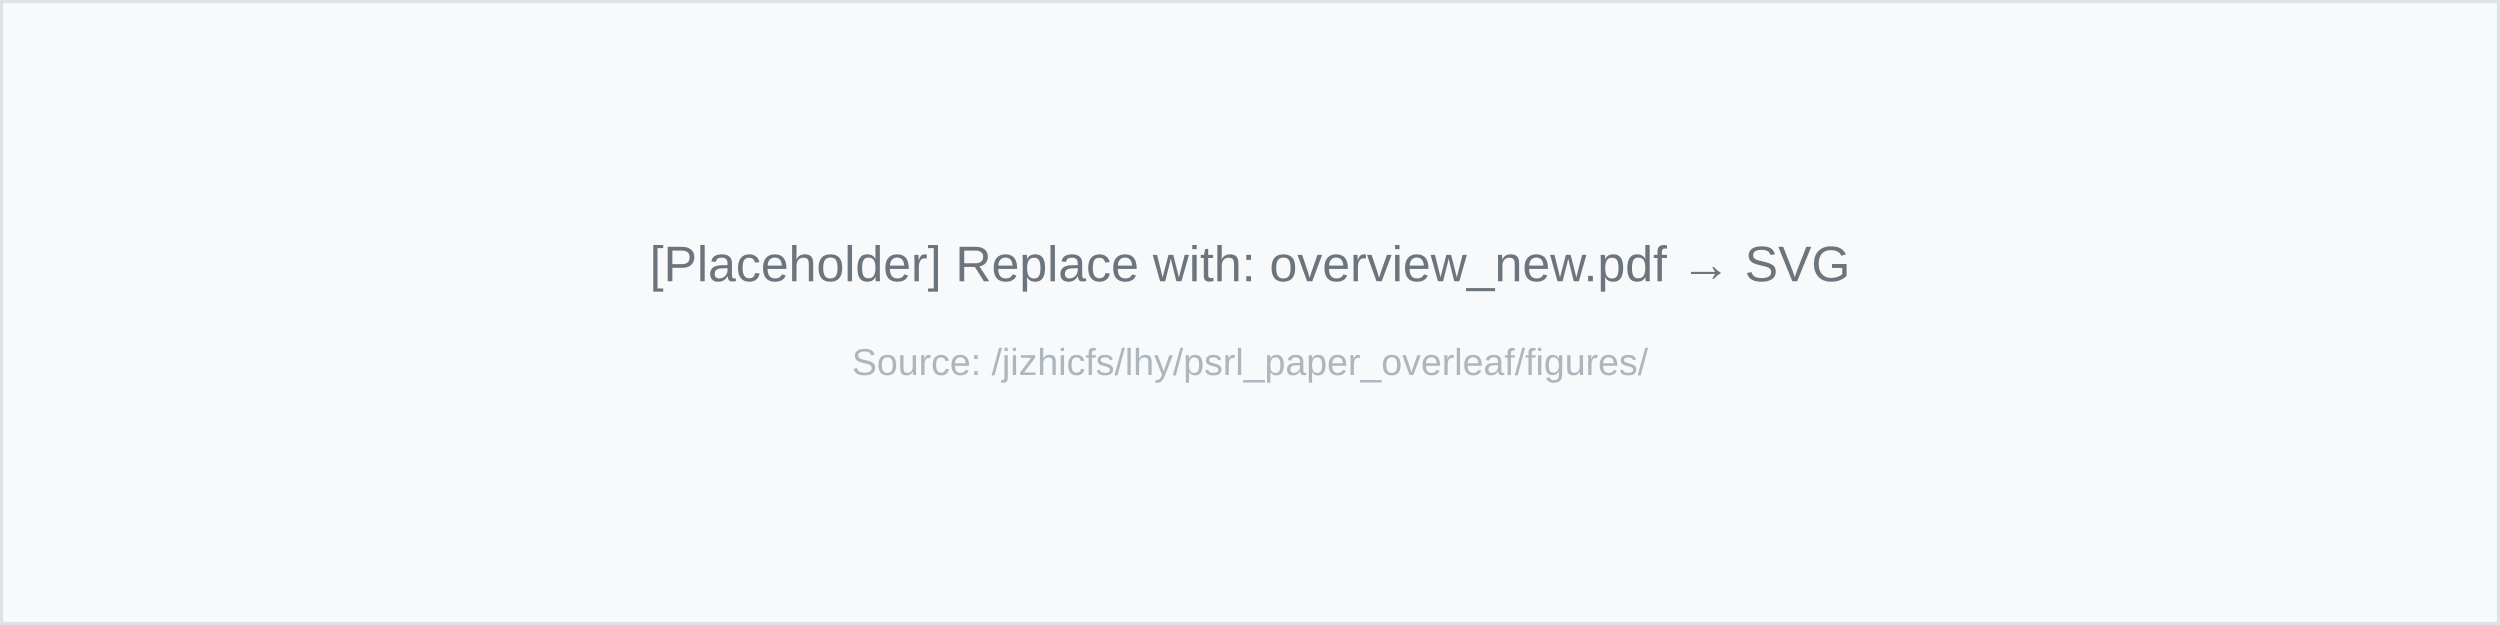
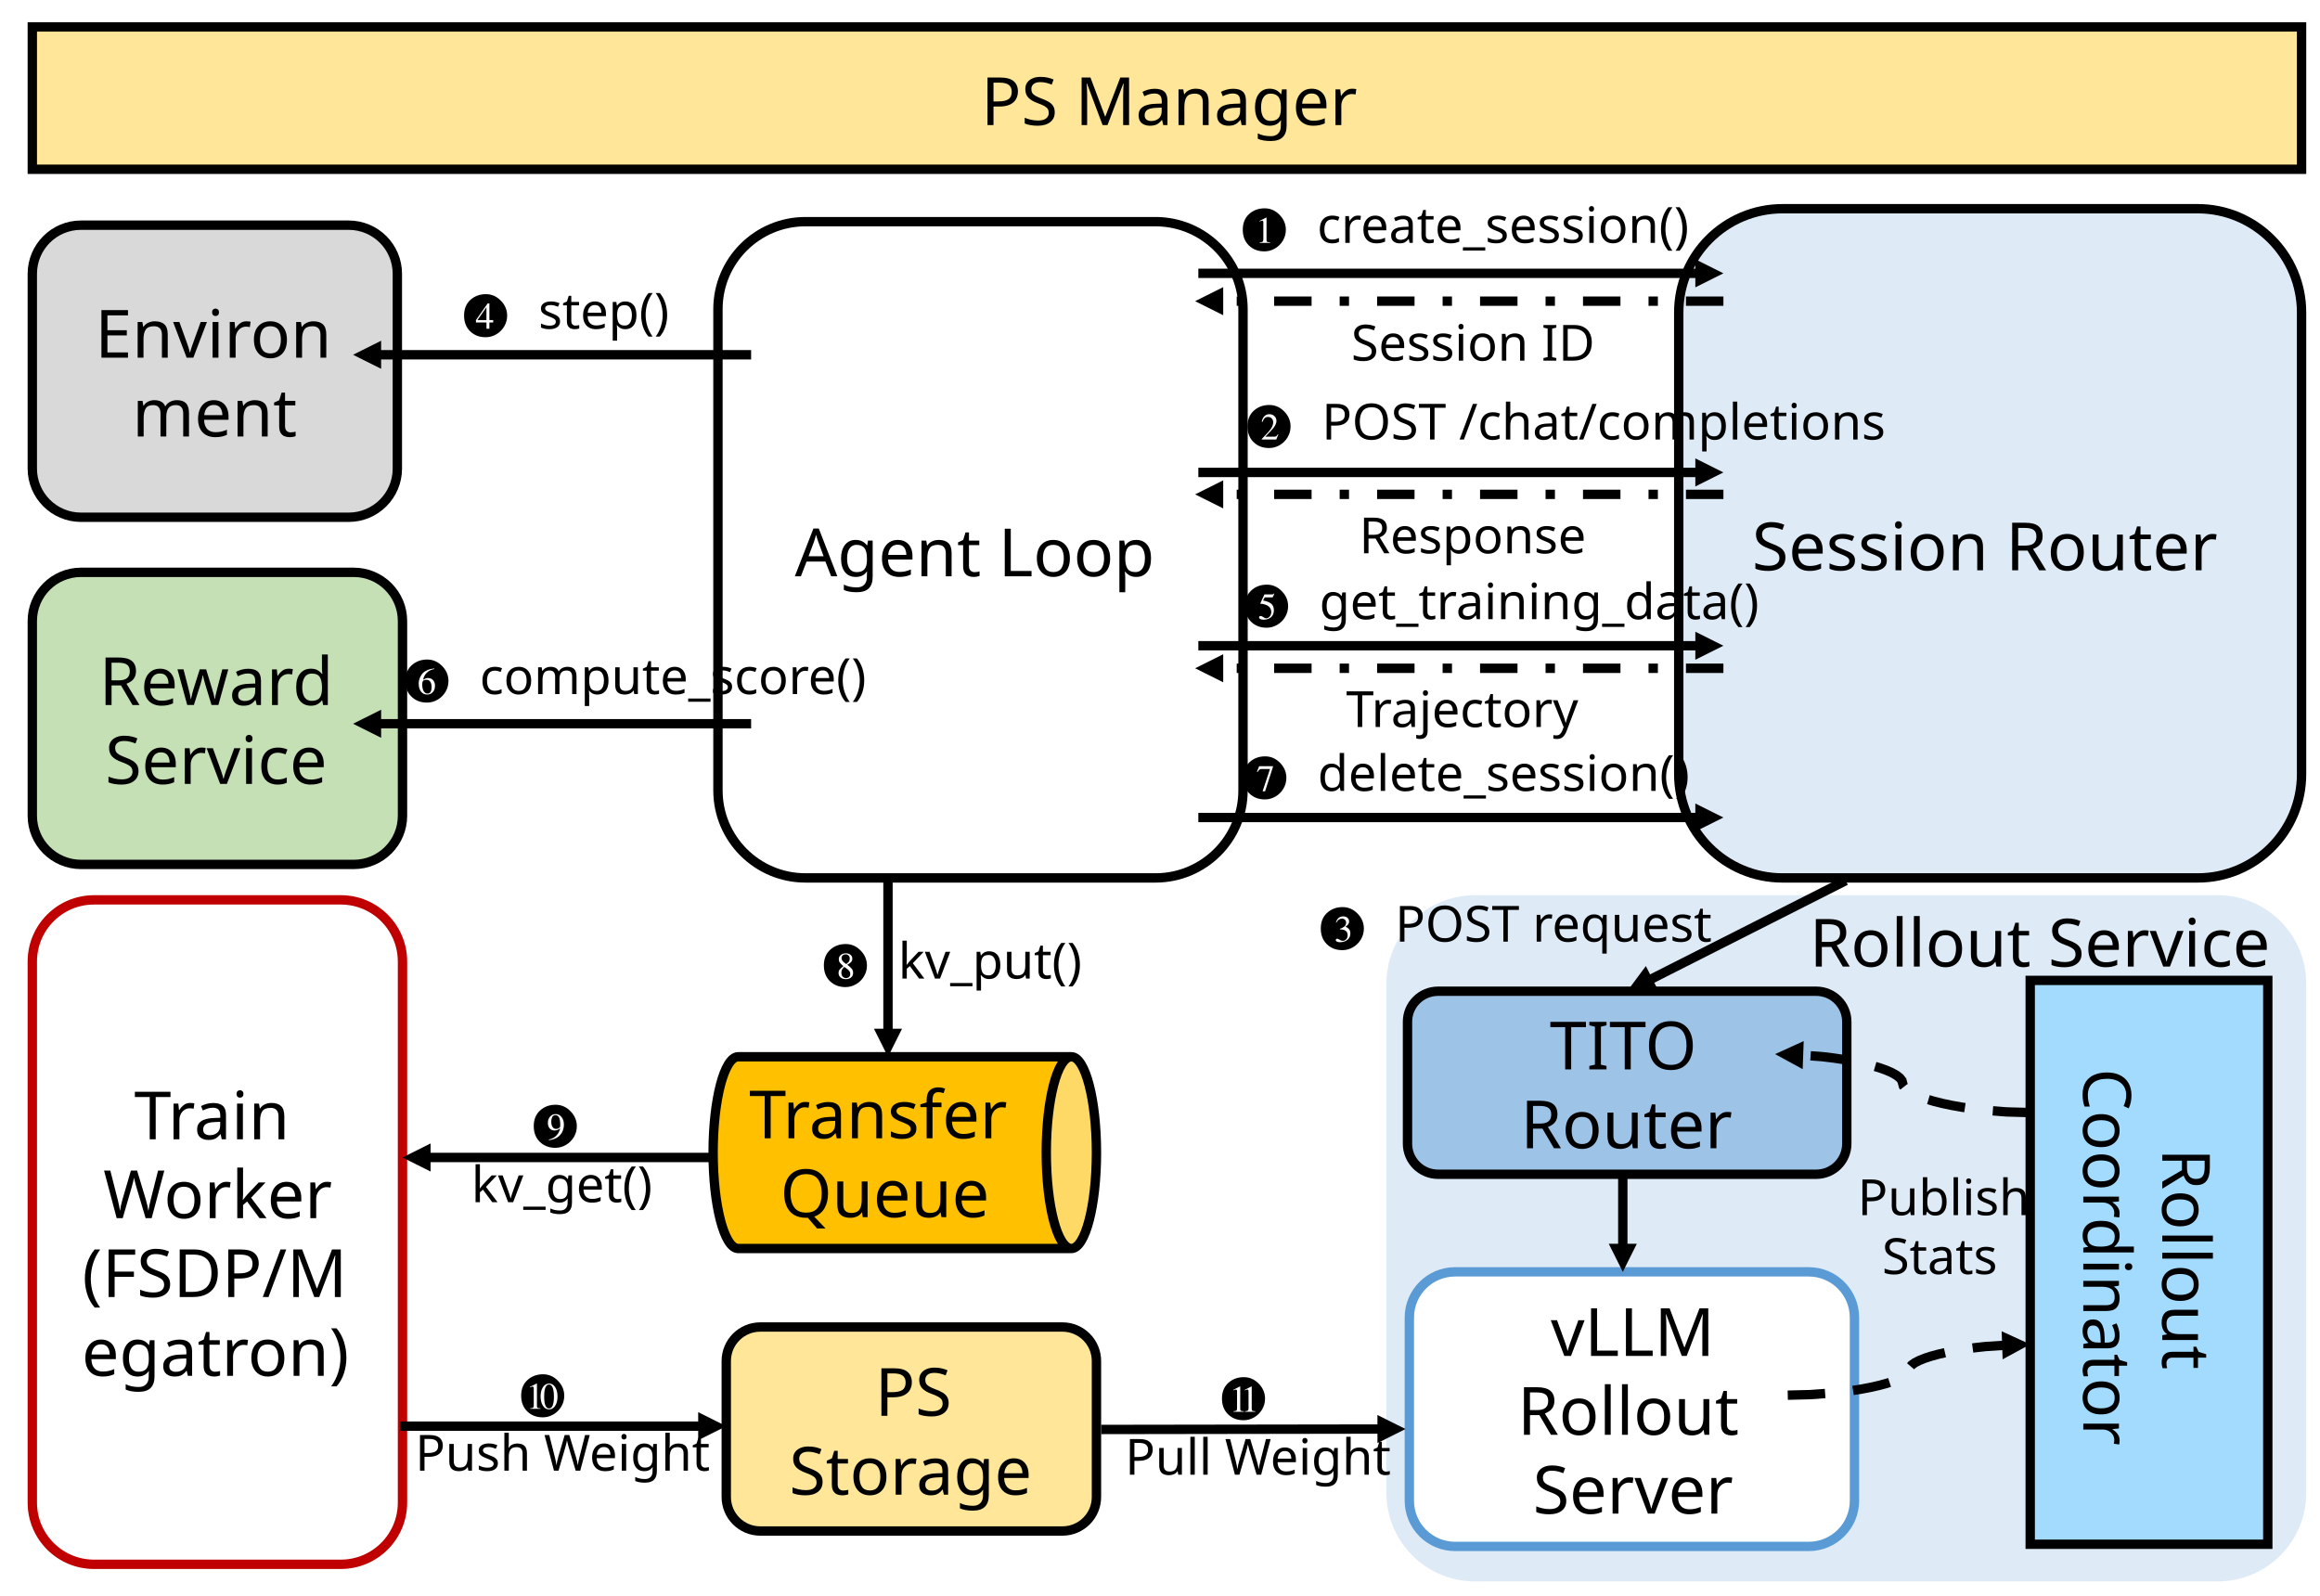
- <svg xmlns="http://www.w3.org/2000/svg" width="800" height="200" viewBox="0 0 800 200">
-   <rect width="800" height="200" fill="#f8f9fa" stroke="#dee2e6" stroke-width="2" />
-   <text x="400" y="90" text-anchor="middle" font-family="Arial, sans-serif" font-size="16" fill="#6c757d">
-     [Placeholder] Replace with: overview_new.pdf → SVG
-   </text>
-   <text x="400" y="120" text-anchor="middle" font-family="Arial, sans-serif" font-size="12" fill="#adb5bd">
-     Source: /jizhicfs/lhy/psrl_paper_overleaf/figures/
-   </text>
+ <svg xmlns="http://www.w3.org/2000/svg" viewBox="0 0 743.622 511.373" height="511.373" width="743.622" xml:space="preserve" id="svg2" version="1.1">
+   <defs id="defs6">
+     <clipPath id="clipPath14" clipPathUnits="userSpaceOnUse">
+       <path id="path12" d="M 0,0 H 960 V 540 H 0 Z" />
+     </clipPath>
+     <clipPath id="clipPath24" clipPathUnits="userSpaceOnUse">
+       <path id="path22" d="M 0,1.206994e-5 H 959.76 V 540 H 0 Z" />
+     </clipPath>
+   </defs>
+   <g clip-path="url(#clipPath14)" transform="matrix(1.333333,0,0,-1.333333,-279.5057,590.1664)" id="g10">
+     <g id="g16" />
+     <g id="g18">
+       <g clip-path="url(#clipPath24)" id="g20">
+         <path id="path26" style="fill:#ffffff;fill-opacity:1;fill-rule:nonzero;stroke:none" d="M 0,540 H 959.76 V 1.206994e-5 H 0 Z" />
+       </g>
+     </g>
+     <g id="g28">
+       <path id="path30" style="fill:#ffffff;fill-opacity:1;fill-rule:nonzero;stroke:none" d="M 0,540 H 960 V 1.40816e-5 H 0 Z" />
+       <path id="path32" style="fill:#deebf7;fill-opacity:1;fill-rule:evenodd;stroke:none" d="m 544.042,206.131 c 0,11.127 9.02,20.148 20.148,20.148 h 178.576 c 11.127,0 20.148,-9.021 20.148,-20.148 V 83.696 c 0,-11.127 -9.021,-20.148 -20.148,-20.148 h -178.576 c -11.127,0 -20.148,9.02 -20.148,20.148 z" />
+       <g transform="matrix(7.874016e-5,0,0,-7.874016e-5,544.0424,226.2788)" id="g34">
+         <path id="path36" style="fill:none;stroke:#deebf7;stroke-width:28575;stroke-linecap:butt;stroke-linejoin:miter;stroke-miterlimit:8;stroke-dasharray:none;stroke-opacity:1" d="M 0,255876.1 C 0,114559.6 114559.5,0 255875.9,0 H 2523791 c 141316,0 255876,114559.6 255876,255876.1 V 1810807 c 0,141316 -114560,255876 -255876,255876 H 255875.9 C 114559.5,2066683 0,1952123 0,1810807 Z" />
+       </g>
+       <path id="path38" style="fill:#ffc000;fill-opacity:1;fill-rule:evenodd;stroke:none" d="m 467.18,188.559 c -3.331,0 -6.032,-10.319 -6.032,-23.049 0,-12.73 2.7,-23.049 6.032,-23.049 l -80.089,1e-4 c -3.331,0 -6.032,10.319 -6.032,23.049 0,12.73 2.7,23.049 6.032,23.049 z" />
+       <path id="path40" style="fill:#ffd966;fill-opacity:1;fill-rule:evenodd;stroke:none" d="m 467.18,188.559 c 3.331,0 6.032,-10.319 6.032,-23.049 0,-12.73 -2.7,-23.049 -6.032,-23.049 -3.331,0 -6.032,10.319 -6.032,23.049 0,12.73 2.7,23.049 6.032,23.049 z" />
+       <g transform="matrix(0,-7.874016e-5,-7.874016e-5,0,473.2116,188.5592)" id="g42">
+         <path id="path44" style="fill:none;stroke:#000000;stroke-width:28575;stroke-linecap:butt;stroke-linejoin:miter;stroke-miterlimit:8;stroke-dasharray:none;stroke-opacity:1" d="M 585451,76599.98 C 585451,118905 454393,153200 292724.9,153200 131056.7,153200 -1.28,118905 -1.28,76599.98 -1.28,34294.98 131056.7,0 292724.9,0 454393,0 585451,34294.98 585451,76599.98 V 1093729 c 0,42305 -131058,76600 -292726.1,76600 C 131056.7,1170329 -1.28,1136034 -1.28,1093729 L 0,76599.98" />
+       </g>
+       <g transform="matrix(0.24,0,0,0.24,389.731,-371.04)" id="g46">
+         <text id="text50" style="font-variant:normal;font-weight:normal;font-size:66.667px;font-family:LucidaSans;-inkscape-font-specification:LucidaSans;writing-mode:lr-tb;fill:#000000;fill-opacity:1;fill-rule:nonzero;stroke:none" transform="matrix(1,0,0,-1,0,2250)">
+           <tspan id="tspan48" y="0" x="0 42.187 69.24 106.227 147.347 181.2 205.653 242.64">Transfer</tspan>
+         </text>
+       </g>
+       <g transform="matrix(0.24,0,0,0.24,397.166,-390)" id="g52">
+         <text id="text56" style="font-variant:normal;font-weight:normal;font-size:66.667px;font-family:LucidaSans;-inkscape-font-specification:LucidaSans;writing-mode:lr-tb;fill:#000000;fill-opacity:1;fill-rule:nonzero;stroke:none" transform="matrix(1,0,0,-1,0,2250)">
+           <tspan id="tspan54" y="0" x="0 51.56 92.72 129.68 170.84">Queue</tspan>
+         </text>
+       </g>
+       <g transform="matrix(7.874016e-5,0,0,-7.874016e-5,382.2223,389.3336)" id="g58">
+         <path id="path60" style="fill:none;stroke:#000000;stroke-width:28575;stroke-linecap:butt;stroke-linejoin:miter;stroke-miterlimit:8;stroke-dasharray:none;stroke-opacity:1" d="M 0,267175.2 C 0,119618.4 119618.5,0 267175.5,0 H 1335847 c 147557,0 267175,119618.4 267175,267175.2 V 1736606 c 0,147557 -119618,267175 -267175,267175 H 267175.5 C 119618.5,2003781 0,1884163 0,1736606 Z" />
+       </g>
+       <g transform="matrix(0.24,0,0,0.24,400.7084,-235.92)" id="g62">
+         <text id="text66" style="font-variant:normal;font-weight:normal;font-size:66.667px;font-family:LucidaSans;-inkscape-font-specification:LucidaSans;writing-mode:lr-tb;fill:#000000;fill-opacity:1;fill-rule:nonzero;stroke:none" transform="matrix(1,0,0,-1,0,2250)">
+           <tspan id="tspan64" y="0" x="0 45.833 87.533 124.5 165.667 190.7 212.067 247.5 288.667 329.833">Agent Loop</tspan>
+         </text>
+       </g>
+       <path id="path68" style="fill:#deebf7;fill-opacity:1;fill-rule:evenodd;stroke:none" d="m 613.19,367.49 c 0,13.782 11.172,24.954 24.954,24.954 h 99.815 c 13.782,0 24.954,-11.172 24.954,-24.954 V 256.51 c 0,-13.782 -11.172,-24.954 -24.954,-24.954 h -99.815 c -13.782,0 -24.954,11.172 -24.954,24.954 z" />
+       <g transform="matrix(7.874016e-5,0,0,-7.874016e-5,613.1899,392.4443)" id="g70">
+         <path id="path72" style="fill:none;stroke:#000000;stroke-width:28575;stroke-linecap:butt;stroke-linejoin:miter;stroke-miterlimit:8;stroke-dasharray:none;stroke-opacity:1" d="M 0,316921.9 C 0,141890.8 141890.8,0 316922,0 h 1267650 c 175031,0 316922,141890.8 316922,316921.9 V 1726366 c 0,175031 -141891,316922 -316922,316922 H 316922 C 141890.8,2043288 0,1901397 0,1726366 Z" />
+       </g>
+       <g transform="matrix(0.24,0,0,0.24,630.8019,-234.48)" id="g74">
+         <text id="text78" style="font-variant:normal;font-weight:normal;font-size:66.667px;font-family:LucidaSans;-inkscape-font-specification:LucidaSans;writing-mode:lr-tb;fill:#000000;fill-opacity:1;fill-rule:nonzero;stroke:none" transform="matrix(1,0,0,-1,0,2250)">
+           <tspan id="tspan76" y="0" x="0 35.94 72.947 106.82 140.693 159.967 201.107 242.247 263.587 305.793 346.933 388.073 413.08 450.087">Session Router</tspan>
+         </text>
+       </g>
+       <path id="path80" style="fill:#d9d9d9;fill-opacity:1;fill-rule:evenodd;stroke:none" d="m 217.397,376.784 c 0,6.464 5.24,11.704 11.704,11.704 h 64.348 c 6.464,0 11.704,-5.24 11.704,-11.704 v -46.814 c 0,-6.464 -5.24,-11.704 -11.704,-11.704 h -64.348 c -6.464,0 -11.704,5.24 -11.704,11.704 z" />
+       <g transform="matrix(7.874016e-5,0,0,-7.874016e-5,217.3968,388.4884)" id="g82">
+         <path id="path84" style="fill:none;stroke:#000000;stroke-width:28575;stroke-linecap:butt;stroke-linejoin:miter;stroke-miterlimit:8;stroke-dasharray:none;stroke-opacity:1" d="M 0,148639.9 C 0,66548.34 66548.25,0 148639.7,0 H 965856.3 C 1047948,0 1114496,66548.34 1114496,148639.9 v 594541.2 c 0,82091.6 -66548,148639.9 -148639.7,148639.9 H 148639.7 C 66548.25,891821 0,825272.7 0,743181.1 Z" />
+       </g>
+       <g transform="matrix(0.24,0,0,0.24,232.4621,-183.36)" id="g86">
+         <text id="text90" style="font-variant:normal;font-weight:normal;font-size:66.667px;font-family:LucidaSans;-inkscape-font-specification:LucidaSans;writing-mode:lr-tb;fill:#000000;fill-opacity:1;fill-rule:nonzero;stroke:none" transform="matrix(1,0,0,-1,0,2250)">
+           <tspan id="tspan88" y="0" x="0 35.94 77.08 111.487 130.76 157.833 198.973">Environ</tspan>
+         </text>
+       </g>
+       <g transform="matrix(0.24,0,0,0.24,241.3971,-202.32)" id="g92">
+         <text id="text96" style="font-variant:normal;font-weight:normal;font-size:66.667px;font-family:LucidaSans;-inkscape-font-specification:LucidaSans;writing-mode:lr-tb;fill:#000000;fill-opacity:1;fill-rule:nonzero;stroke:none" transform="matrix(1,0,0,-1,0,2250)">
+           <tspan id="tspan94" y="0" x="0 62.5 99.467 140.633">ment</tspan>
+         </text>
+       </g>
+       <path id="path98" style="fill:#c5e0b4;fill-opacity:1;fill-rule:evenodd;stroke:none" d="m 217.397,293.321 c 0,6.464 5.24,11.704 11.704,11.704 h 65.583 c 6.464,0 11.704,-5.24 11.704,-11.704 v -46.814 c 0,-6.464 -5.24,-11.704 -11.704,-11.704 h -65.583 c -6.464,0 -11.704,5.24 -11.704,11.704 z" />
+       <g transform="matrix(7.874016e-5,0,0,-7.874016e-5,217.3968,305.0251)" id="g100">
+         <path id="path102" style="fill:none;stroke:#000000;stroke-width:28575;stroke-linecap:butt;stroke-linejoin:miter;stroke-miterlimit:8;stroke-dasharray:none;stroke-opacity:1" d="M 0,148639.5 C 0,66548.18 66548.09,0 148639.3,0 H 981543.6 C 1063635,0 1130183,66548.18 1130183,148639.5 v 594542 c 0,82091.3 -66548,148639.5 -148639.4,148639.5 H 148639.3 C 66548.09,891821 0,825272.8 0,743181.5 Z" />
+       </g>
+       <g transform="matrix(0.24,0,0,0.24,233.4546,-266.88)" id="g104">
+         <text id="text108" style="font-variant:normal;font-weight:normal;font-size:66.667px;font-family:LucidaSans;-inkscape-font-specification:LucidaSans;writing-mode:lr-tb;fill:#000000;fill-opacity:1;fill-rule:nonzero;stroke:none" transform="matrix(1,0,0,-1,0,2250)">
+           <tspan id="tspan106" y="0" x="0 42.187 79.173 130.76 167.747 194.8 236.987">Reward </tspan>
+         </text>
+       </g>
+       <g transform="matrix(0.24,0,0,0.24,234.8896,-285.84)" id="g110">
+         <text id="text114" style="font-variant:normal;font-weight:normal;font-size:66.667px;font-family:LucidaSans;-inkscape-font-specification:LucidaSans;writing-mode:lr-tb;fill:#000000;fill-opacity:1;fill-rule:nonzero;stroke:none" transform="matrix(1,0,0,-1,0,2250)">
+           <tspan id="tspan112" y="0" x="0 35.94 72.947 100.02 134.36 153.633 188.04">Service</tspan>
+         </text>
+       </g>
+       <g transform="matrix(7.874016e-5,0,0,-7.874016e-5,217.3966,226.2788)" id="g116">
+         <path id="path118" style="fill:none;stroke:#c00000;stroke-width:28575;stroke-linecap:butt;stroke-linejoin:miter;stroke-miterlimit:8;stroke-dasharray:none;stroke-opacity:1" d="M 0,188366.8 C 0,84334.71 84334.72,0 188366.9,0 H 941812.1 C 1045844,0 1130179,84334.71 1130179,188366.8 V 1840356 c 0,104032 -84335,188367 -188366.9,188367 H 188366.9 C 84334.72,2028723 0,1944388 0,1840356 Z" />
+       </g>
+       <g transform="matrix(0.24,0,0,0.24,241.8918,-371.28)" id="g120">
+         <text id="text124" style="font-variant:normal;font-weight:normal;font-size:66.667px;font-family:LucidaSans;-inkscape-font-specification:LucidaSans;writing-mode:lr-tb;fill:#000000;fill-opacity:1;fill-rule:nonzero;stroke:none" transform="matrix(1,0,0,-1,0,2250)">
+           <tspan id="tspan122" y="0" x="0 42.187 69.24 106.227 125.48 166.6">Train </tspan>
+         </text>
+       </g>
+       <g transform="matrix(0.24,0,0,0.24,234.4569,-390.24)" id="g126">
+         <text id="text130" style="font-variant:normal;font-weight:normal;font-size:66.667px;font-family:LucidaSans;-inkscape-font-specification:LucidaSans;writing-mode:lr-tb;fill:#000000;fill-opacity:1;fill-rule:nonzero;stroke:none" transform="matrix(1,0,0,-1,0,2250)">
+           <tspan id="tspan128" y="0" x="0 57.293 98.453 125.547 164.573 201.533">Worker</tspan>
+         </text>
+       </g>
+       <g transform="matrix(0.24,0,0,0.24,229.3918,-409.2)" id="g132">
+         <text id="text136" style="font-variant:normal;font-weight:normal;font-size:66.667px;font-family:LucidaSans;-inkscape-font-specification:LucidaSans;writing-mode:lr-tb;fill:#000000;fill-opacity:1;fill-rule:nonzero;stroke:none" transform="matrix(1,0,0,-1,0,2250)">
+           <tspan id="tspan134" y="0" x="0 21.873 57.813 93.753 143.76 180.767 213.573">(FSDP/M</tspan>
+         </text>
+       </g>
+       <g transform="matrix(0.24,0,0,0.24,229.2669,-428.16)" id="g138">
+         <text id="text142" style="font-variant:normal;font-weight:normal;font-size:66.667px;font-family:LucidaSans;-inkscape-font-specification:LucidaSans;writing-mode:lr-tb;fill:#000000;fill-opacity:1;fill-rule:nonzero;stroke:none" transform="matrix(1,0,0,-1,0,2250)">
+           <tspan id="tspan140" y="0" x="0 36.98 78.627 115.607 140.587 167.633 208.813 249.927">egatron)</tspan>
+         </text>
+       </g>
+       <path id="path144" style="fill:#ffe699;fill-opacity:1;fill-rule:evenodd;stroke:none" d="m 384.221,115.411 c 0,4.515 3.66,8.174 8.174,8.174 h 72.642 c 4.515,0 8.174,-3.66 8.174,-8.174 V 82.715 c 0,-4.515 -3.66,-8.174 -8.174,-8.174 h -72.642 c -4.515,0 -8.174,3.66 -8.174,8.174 z" />
+       <g transform="matrix(7.874016e-5,0,0,-7.874016e-5,384.2209,123.5854)" id="g146">
+         <path id="path148" style="fill:none;stroke:#000000;stroke-width:28575;stroke-linecap:butt;stroke-linejoin:miter;stroke-miterlimit:8;stroke-dasharray:none;stroke-opacity:1" d="M 0,103814 C 0,46479.11 46479.04,0 103813.8,0 H 1026368 c 57335,0 103814,46479.11 103814,103814 v 415240 c 0,57334.9 -46479,103814 -103814,103814 H 103813.8 C 46479.04,622868 0,576388.9 0,519054 Z" />
+       </g>
+       <g transform="matrix(0.24,0,0,0.24,419.9663,-437.76)" id="g150">
+         <text id="text154" style="font-variant:normal;font-weight:normal;font-size:66.667px;font-family:LucidaSans;-inkscape-font-specification:LucidaSans;writing-mode:lr-tb;fill:#000000;fill-opacity:1;fill-rule:nonzero;stroke:none" transform="matrix(1,0,0,-1,0,2250)">
+           <tspan id="tspan152" y="0" x="0 36.98 72.893">PS </tspan>
+         </text>
+       </g>
+       <g transform="matrix(0.24,0,0,0.24,399.3413,-456.72)" id="g156">
+         <text id="text160" style="font-variant:normal;font-weight:normal;font-size:66.667px;font-family:LucidaSans;-inkscape-font-specification:LucidaSans;writing-mode:lr-tb;fill:#000000;fill-opacity:1;fill-rule:nonzero;stroke:none" transform="matrix(1,0,0,-1,0,2250)">
+           <tspan id="tspan158" y="0" x="0 35.94 60.947 102.087 129.16 166.167 207.84">Storage</tspan>
+         </text>
+       </g>
+       <path id="path162" style="fill:#ffffff;fill-opacity:1;fill-rule:evenodd;stroke:none" d="m 548.428,125.847 c 0,6.077 4.926,11.003 11.003,11.003 h 85 c 6.077,0 11.003,-4.926 11.003,-11.003 V 81.836 c 0,-6.077 -4.926,-11.003 -11.003,-11.003 h -85 c -6.077,0 -11.003,4.926 -11.003,11.003 z" />
+       <g transform="matrix(7.874016e-5,0,0,-7.874016e-5,548.4281,136.8499)" id="g164">
+         <path id="path166" style="fill:none;stroke:#5b9bd5;stroke-width:28575;stroke-linecap:butt;stroke-linejoin:miter;stroke-miterlimit:8;stroke-dasharray:none;stroke-opacity:1" d="M 0,139739.6 C 0,62563.53 62563.51,0 139739.5,0 H 1219237 c 77176,0 139740,62563.53 139740,139739.6 v 558941.9 c 0,77176 -62564,139739.5 -139740,139739.5 H 139739.5 C 62563.51,838421 0,775857.5 0,698681.5 Z" />
+       </g>
+       <g transform="matrix(0.24,0,0,0.24,582.4311,-423.36)" id="g168">
+         <text id="text172" style="font-variant:normal;font-weight:normal;font-size:66.667px;font-family:LucidaSans;-inkscape-font-specification:LucidaSans;writing-mode:lr-tb;fill:#000000;fill-opacity:1;fill-rule:nonzero;stroke:none" transform="matrix(1,0,0,-1,0,2250)">
+           <tspan id="tspan170" y="0" x="0 34.373 69.813 105.253 162.56">vLLM </tspan>
+         </text>
+       </g>
+       <g transform="matrix(0.24,0,0,0.24,574.4311,-442.32)" id="g174">
+         <text id="text178" style="font-variant:normal;font-weight:normal;font-size:66.667px;font-family:LucidaSans;-inkscape-font-specification:LucidaSans;writing-mode:lr-tb;fill:#000000;fill-opacity:1;fill-rule:nonzero;stroke:none" transform="matrix(1,0,0,-1,0,2250)">
+           <tspan id="tspan176" y="0" x="0 42.187 83.307 102.56 121.813 162.933 204.053 229.04">Rollout </tspan>
+         </text>
+       </g>
+       <g transform="matrix(0.24,0,0,0.24,578.1211,-461.28)" id="g180">
+         <text id="text184" style="font-variant:normal;font-weight:normal;font-size:66.667px;font-family:LucidaSans;-inkscape-font-specification:LucidaSans;writing-mode:lr-tb;fill:#000000;fill-opacity:1;fill-rule:nonzero;stroke:none" transform="matrix(1,0,0,-1,0,2250)">
+           <tspan id="tspan182" y="0" x="0 35.94 72.947 100.02 134.36 171.367">Server</tspan>
+         </text>
+       </g>
+       <path id="path186" style="fill:#9dc3e6;fill-opacity:1;fill-rule:evenodd;stroke:none" d="m 547.985,196.98 c 0,4.05 3.283,7.333 7.333,7.333 h 90.937 c 4.05,0 7.333,-3.283 7.333,-7.333 v -29.333 c 0,-4.05 -3.283,-7.333 -7.333,-7.333 h -90.937 c -4.05,0 -7.333,3.283 -7.333,7.333 z" />
+       <g transform="matrix(7.874016e-5,0,0,-7.874016e-5,547.985,204.3138)" id="g188">
+         <path id="path190" style="fill:none;stroke:#000000;stroke-width:28575;stroke-linecap:butt;stroke-linejoin:miter;stroke-miterlimit:8;stroke-dasharray:none;stroke-opacity:1" d="M 0,93135.53 C 0,41698.2 41698.17,0 93135.48,0 H 1248037 c 51437,0 93135,41698.2 93135,93135.53 V 465664.5 c 0,51437.3 -41698,93135.5 -93135,93135.5 H 93135.48 C 41698.17,558800 0,517101.8 0,465664.5 Z" />
+       </g>
+       <g transform="matrix(0.24,0,0,0.24,582.162,-354.48)" id="g192">
+         <text id="text196" style="font-variant:normal;font-weight:normal;font-size:66.667px;font-family:LucidaSans;-inkscape-font-specification:LucidaSans;writing-mode:lr-tb;fill:#000000;fill-opacity:1;fill-rule:nonzero;stroke:none" transform="matrix(1,0,0,-1,0,2250)">
+           <tspan id="tspan194" y="0" x="0 42.187 61.44 103.627 155.213">TITO </tspan>
+         </text>
+       </g>
+       <g transform="matrix(0.24,0,0,0.24,575.162,-373.44)" id="g198">
+         <text id="text202" style="font-variant:normal;font-weight:normal;font-size:66.667px;font-family:LucidaSans;-inkscape-font-specification:LucidaSans;writing-mode:lr-tb;fill:#000000;fill-opacity:1;fill-rule:nonzero;stroke:none" transform="matrix(1,0,0,-1,0,2250)">
+           <tspan id="tspan200" y="0" x="0 42.187 83.307 124.427 149.413 186.4">Router</tspan>
+         </text>
+       </g>
+       <path id="path204" style="fill:#a3dbff;fill-opacity:1;fill-rule:nonzero;stroke:none" d="M 754.794,206.915 V 71.359 h -57.111 V 206.915 Z" />
+       <g transform="matrix(0,-7.874016e-5,-7.874016e-5,0,754.7937,206.9146)" id="g206">
+         <path id="path208" style="fill:none;stroke:#000000;stroke-width:28575;stroke-linecap:butt;stroke-linejoin:miter;stroke-miterlimit:8;stroke-dasharray:none;stroke-opacity:1" d="M 0,0 H 1721552 V 725309 H 0 Z" />
+       </g>
+       <g transform="matrix(0,-0.24,0.24,0,189.4382,166.56)" id="g210">
+         <text id="text214" style="font-variant:normal;font-weight:normal;font-size:66.667px;font-family:LucidaSans;-inkscape-font-specification:LucidaSans;writing-mode:lr-tb;fill:#000000;fill-opacity:1;fill-rule:nonzero;stroke:none" transform="matrix(1,0,0,-1,0,2250)">
+           <tspan id="tspan212" y="0" x="0 42.187 83.307 102.56 121.813 162.933 204.053 229.04">Rollout </tspan>
+         </text>
+       </g>
+       <g transform="matrix(0,-0.24,0.24,0,170.4382,185.76)" id="g216">
+         <text id="text220" style="font-variant:normal;font-weight:normal;font-size:66.667px;font-family:LucidaSans;-inkscape-font-specification:LucidaSans;writing-mode:lr-tb;fill:#000000;fill-opacity:1;fill-rule:nonzero;stroke:none" transform="matrix(1,0,0,-1,0,2250)">
+           <tspan id="tspan218" y="0" x="0 46.353 87.507 128.66 155.747 197.967 217.253 258.407 295.36 320.38 361.533">Coordinator</tspan>
+         </text>
+       </g>
+       <path id="path222" style="fill:#ffe699;fill-opacity:1;fill-rule:nonzero;stroke:none" d="M 217.397,436.152 H 762.914 V 401.93 H 217.397 Z" />
+       <g transform="matrix(7.874016e-5,0,0,-7.874016e-5,217.3967,436.1516)" id="g224">
+         <path id="path226" style="fill:none;stroke:#000000;stroke-width:28575;stroke-linecap:butt;stroke-linejoin:miter;stroke-miterlimit:8;stroke-dasharray:none;stroke-opacity:1" d="M 0,0 H 6928067 V 434614 H 0 Z" />
+       </g>
+       <g transform="matrix(0.24,0,0,0.24,445.4677,-127.44)" id="g228">
+         <text id="text232" style="font-variant:normal;font-weight:normal;font-size:66.667px;font-family:LucidaSans;-inkscape-font-specification:LucidaSans;writing-mode:lr-tb;fill:#000000;fill-opacity:1;fill-rule:nonzero;stroke:none" transform="matrix(1,0,0,-1,0,2250)">
+           <tspan id="tspan230" y="0" x="0 36.98 72.893 94.273 151.587 188.567 229.68 266.66 308.307 345.287">PS Manager</tspan>
+         </text>
+       </g>
+       <path id="path234" style="fill:#000000;fill-opacity:1;fill-rule:nonzero;stroke:none" d="m 497.706,378.041 120.597,-10e-5 v -2.25 l -120.597,10e-5 z m 119.472,2.25 6.75,-3.375 -6.75,-3.375 z" />
+       <g transform="matrix(0.24,0,0,0.24,508.2546,-155.76)" id="g236">
+         <text id="text240" style="font-variant:normal;font-weight:normal;font-size:50px;font-family:CambriaMath;-inkscape-font-specification:CambriaMath;writing-mode:lr-tb;fill:#000000;fill-opacity:1;fill-rule:nonzero;stroke:none" transform="matrix(1,0,0,-1,0,2250)">
+           <tspan id="tspan238" y="0" x="0">❶</tspan>
+         </text>
+       </g>
+       <g transform="matrix(0.24,0,0,0.24,526.2546,-155.76)" id="g242">
+         <text id="text246" style="font-variant:normal;font-weight:normal;font-size:50px;font-family:TrebuchetMS;-inkscape-font-specification:TrebuchetMS;writing-mode:lr-tb;fill:#000000;fill-opacity:1;fill-rule:nonzero;stroke:none" transform="matrix(1,0,0,-1,0,2250)">
+           <tspan id="tspan244" y="0" x="0 25 44.25 71.35 97.4 117.2 144.3 170.35 190.65 217.75 238.05 258.35 272.4 299.5 326.6 344.85">create_session()</tspan>
+         </text>
+       </g>
+       <path id="path248" style="fill:#000000;fill-opacity:1;fill-rule:nonzero;stroke:none" d="m 497.706,330.169 120.597,-1e-4 v -2.25 l -120.597,1e-4 z m 119.472,2.25 6.75,-3.375 -6.75,-3.375 z" />
+       <g transform="matrix(0.24,0,0,0.24,509.3858,-203.04)" id="g250">
+         <text id="text254" style="font-variant:normal;font-weight:normal;font-size:50px;font-family:CambriaMath;-inkscape-font-specification:CambriaMath;writing-mode:lr-tb;fill:#000000;fill-opacity:1;fill-rule:nonzero;stroke:none" transform="matrix(1,0,0,-1,0,2250)">
+           <tspan id="tspan252" y="0" x="0">❷</tspan>
+         </text>
+       </g>
+       <g transform="matrix(0.24,0,0,0.24,527.3858,-203.04)" id="g256">
+         <text id="text260" style="font-variant:normal;font-weight:normal;font-size:50px;font-family:TrebuchetMS;-inkscape-font-specification:TrebuchetMS;writing-mode:lr-tb;fill:#000000;fill-opacity:1;fill-rule:nonzero;stroke:none" transform="matrix(1,0,0,-1,0,2250)">
+           <tspan id="tspan258" y="0" x="0 28.125 62 85.975 114.25 129.375 155.4 180.425 207.5 233.525 253.3 279.325 304.35 331.425 373.1 400.725 415.3 442.375 462.15 476.225 503.3 530.375">POST /chat/completions</tspan>
+         </text>
+       </g>
+       <path id="path262" style="fill:#000000;fill-opacity:1;fill-rule:nonzero;stroke:none" d="m 497.706,288.505 120.597,-1e-4 v -2.25 l -120.597,1e-4 z m 119.472,2.25 6.75,-3.375 -6.75,-3.375 z" />
+       <g transform="matrix(0.24,0,0,0.24,508.7952,-246.24)" id="g264">
+         <text id="text268" style="font-variant:normal;font-weight:normal;font-size:50px;font-family:CambriaMath;-inkscape-font-specification:CambriaMath;writing-mode:lr-tb;fill:#000000;fill-opacity:1;fill-rule:nonzero;stroke:none" transform="matrix(1,0,0,-1,0,2250)">
+           <tspan id="tspan266" y="0" x="0">❺</tspan>
+         </text>
+       </g>
+       <g transform="matrix(0.24,0,0,0.24,526.7952,-246.24)" id="g270">
+         <text id="text274" style="font-variant:normal;font-weight:normal;font-size:50px;font-family:TrebuchetMS;-inkscape-font-specification:TrebuchetMS;writing-mode:lr-tb;fill:#000000;fill-opacity:1;fill-rule:nonzero;stroke:none" transform="matrix(1,0,0,-1,0,2250)">
+           <tspan id="tspan272" y="0" x="0 25 52.1 71.9 97.95 117.75 137 163.05 177.1 204.2 218.25 245.35 270.35 296.4 324 350.05 369.85 395.9 414.15">get_training_data()</tspan>
+         </text>
+       </g>
+       <path id="path276" style="fill:#000000;fill-opacity:1;fill-rule:nonzero;stroke:none" d="m 497.706,247.202 h 120.597 v -2.25 H 497.706 Z m 119.472,2.25 6.75,-3.375 -6.75,-3.375 z" />
+       <g transform="matrix(0.24,0,0,0.24,508.3796,-287.52)" id="g278">
+         <text id="text282" style="font-variant:normal;font-weight:normal;font-size:50px;font-family:CambriaMath;-inkscape-font-specification:CambriaMath;writing-mode:lr-tb;fill:#000000;fill-opacity:1;fill-rule:nonzero;stroke:none" transform="matrix(1,0,0,-1,0,2250)">
+           <tspan id="tspan280" y="0" x="0">❼</tspan>
+         </text>
+       </g>
+       <g transform="matrix(0.24,0,0,0.24,526.3796,-287.52)" id="g284">
+         <text id="text288" style="font-variant:normal;font-weight:normal;font-size:50px;font-family:TrebuchetMS;-inkscape-font-specification:TrebuchetMS;writing-mode:lr-tb;fill:#000000;fill-opacity:1;fill-rule:nonzero;stroke:none" transform="matrix(1,0,0,-1,0,2250)">
+           <tspan id="tspan286" y="0" x="0 27.605 54.71 69.315 96.42 116.225 143.33 169.385 189.69 216.795 237.1 257.405 271.46 298.565 325.67 343.925">delete_session()</tspan>
+         </text>
+       </g>
+       <path id="path290" style="fill:#000000;fill-opacity:1;fill-rule:nonzero;stroke:none" d="m 652.825,231.913 -47.528,-24.055 1.016,-2.007 47.528,24.055 z m -47.54,-21.54 -4.498,-6.059 7.547,0.037 z" />
+       <g transform="matrix(0.24,0,0,0.24,527.009,-323.76)" id="g292">
+         <text id="text296" style="font-variant:normal;font-weight:normal;font-size:50px;font-family:CambriaMath;-inkscape-font-specification:CambriaMath;writing-mode:lr-tb;fill:#000000;fill-opacity:1;fill-rule:nonzero;stroke:none" transform="matrix(1,0,0,-1,0,2250)">
+           <tspan id="tspan294" y="0" x="0">❸</tspan>
+         </text>
+       </g>
+       <g transform="matrix(0.24,0,0,0.24,545.009,-323.76)" id="g298">
+         <text id="text302" style="font-variant:normal;font-weight:normal;font-size:50px;font-family:TrebuchetMS;-inkscape-font-specification:TrebuchetMS;writing-mode:lr-tb;fill:#000000;fill-opacity:1;fill-rule:nonzero;stroke:none" transform="matrix(1,0,0,-1,0,2250)">
+           <tspan id="tspan300" y="0" x="0 28.125 62 85.975 114.25 129.375 148.65 175.725 203.35 230.425 257.5 277.825">POST request</tspan>
+         </text>
+       </g>
+       <path id="path304" style="fill:#000000;fill-opacity:1;fill-rule:nonzero;stroke:none" d="m 600.868,159.916 10e-5,-17.441 h -2.25 l -10e-5,17.441 z m 2.25,-16.316 -3.375,-6.75 -3.375,6.75 z" />
+       <path id="path306" style="fill:#000000;fill-opacity:1;fill-rule:nonzero;stroke:none" d="m 639.424,106.073 5.463,0.138 3.58,0.264 -0.165,2.244 -3.553,-0.262 0.054,0.003 -5.436,-0.137 0.057,-2.249 z m 15.848,1.154 2.226,0.362 2.166,0.418 2.001,0.456 1.817,0.491 0.739,0.24 -0.695,2.14 -0.713,-0.232 0.054,0.016 -1.768,-0.478 0.044,0.011 -1.96,-0.447 0.037,0.008 -2.131,-0.411 0.033,0.006 -2.209,-0.359 0.361,-2.221 z m 14.511,6.182 0.264,0.308 -0.202,-0.184 0.786,0.559 -0.139,-0.084 1.064,0.545 -0.096,-0.043 1.32,0.527 -0.07,-0.025 1.555,0.505 -0.054,-0.016 1.768,0.478 -0.044,-0.011 1.508,0.344 -0.5,2.194 -1.53,-0.349 -1.817,-0.491 -1.617,-0.525 -1.403,-0.561 -1.183,-0.607 -0.965,-0.686 -0.354,-0.412 z m 14.215,4.012 0.619,0.084 -0.028,-0.003 2.515,0.277 -0.05,-0.004 5.08,0.33 -0.146,2.245 -5.104,-0.332 -2.554,-0.281 -0.633,-0.086 0.302,-2.23 z m 7.055,-1.606 6.629,3.607 -6.863,3.139 z" />
+       <g transform="matrix(0.24,0,0,0.24,656.1882,-389.52)" id="g308">
+         <text id="text312" style="font-variant:normal;font-weight:normal;font-size:50px;font-family:TrebuchetMS;-inkscape-font-specification:TrebuchetMS;writing-mode:lr-tb;fill:#000000;fill-opacity:1;fill-rule:nonzero;stroke:none" transform="matrix(1,0,0,-1,0,2250)">
+           <tspan id="tspan310" y="0" x="0 28.125 55.2 82.825 97.4 111.475 131.8 158.875">Publish </tspan>
+         </text>
+       </g>
+       <g transform="matrix(0.24,0,0,0.24,662.0632,-403.68)" id="g314">
+         <text id="text318" style="font-variant:normal;font-weight:normal;font-size:50px;font-family:TrebuchetMS;-inkscape-font-specification:TrebuchetMS;writing-mode:lr-tb;fill:#000000;fill-opacity:1;fill-rule:nonzero;stroke:none" transform="matrix(1,0,0,-1,0,2250)">
+           <tspan id="tspan316" y="0" x="0 23.96 43.77 69.83 89.64">Stats</tspan>
+         </text>
+       </g>
+       <path id="path320" style="fill:#000000;fill-opacity:1;fill-rule:nonzero;stroke:none" d="m 697.652,174.017 -5.749,0.159 -3.298,0.266 0.181,2.243 3.268,-0.263 -0.059,0.003 5.719,-0.158 -0.062,-2.249 z m -15.825,1.198 -0.763,0.113 -2.433,0.432 -2.28,0.481 -2.106,0.525 -1.358,0.401 0.638,2.158 1.334,-0.394 -0.047,0.013 2.062,-0.514 -0.04,0.009 2.242,-0.473 -0.035,0.007 2.399,-0.426 -0.032,0.005 0.747,-0.111 -0.329,-2.226 z m -15.384,5.436 -0.272,0.346 -0.235,0.881 -0.176,0.658 0.202,-0.404 -0.513,0.653 0.195,-0.194 -0.827,0.643 0.14,-0.093 -1.119,0.627 0.1,-0.05 -1.389,0.607 0.074,-0.029 -1.636,0.581 0.058,-0.019 -0.975,0.288 0.638,2.158 1.004,-0.297 1.702,-0.604 1.476,-0.645 1.241,-0.696 1.003,-0.779 0.741,-0.943 0.235,-0.881 0.176,-0.658 -0.202,0.404 0.13,-0.165 z m -12.83,5.961 -1.01,0.18 0.032,-0.005 -2.534,0.375 0.03,-0.004 -2.646,0.318 0.054,-0.005 -2.74,0.196 0.161,2.244 2.767,-0.198 2.688,-0.323 2.565,-0.38 1.026,-0.182 -0.394,-2.215 z m -10.627,-1.029 -6.625,3.613 6.866,3.132 z" />
+       <path id="path322" style="fill:#000000;fill-opacity:1;fill-rule:nonzero;stroke:none" d="m 390.193,358.458 -90.065,-1e-4 v -2.25 l 90.065,1e-4 z m -88.94,2.25 -6.75,-3.375 6.75,-3.375 z" />
+       <g transform="matrix(0.24,0,0,0.24,321.0584,-176.4)" id="g324">
+         <text id="text328" style="font-variant:normal;font-weight:normal;font-size:50px;font-family:CambriaMath;-inkscape-font-specification:CambriaMath;writing-mode:lr-tb;fill:#000000;fill-opacity:1;fill-rule:nonzero;stroke:none" transform="matrix(1,0,0,-1,0,2250)">
+           <tspan id="tspan326" y="0" x="0">❹</tspan>
+         </text>
+       </g>
+       <g transform="matrix(0.24,0,0,0.24,339.0584,-176.4)" id="g330">
+         <text id="text334" style="font-variant:normal;font-weight:normal;font-size:50px;font-family:TrebuchetMS;-inkscape-font-specification:TrebuchetMS;writing-mode:lr-tb;fill:#000000;fill-opacity:1;fill-rule:nonzero;stroke:none" transform="matrix(1,0,0,-1,0,2250)">
+           <tspan id="tspan332" y="0" x="0 20.315 40.08 67.145 94.76 112.975">step()</tspan>
+         </text>
+       </g>
+       <path id="path336" style="fill:#000000;fill-opacity:1;fill-rule:nonzero;stroke:none" d="m 390.193,269.748 -90.065,-10e-5 v -2.25 l 90.065,10e-5 z m -88.94,2.25 -6.75,-3.375 6.75,-3.375 z" />
+       <g transform="matrix(0.24,0,0,0.24,306.9494,-264.24)" id="g338">
+         <text id="text342" style="font-variant:normal;font-weight:normal;font-size:50px;font-family:CambriaMath;-inkscape-font-specification:CambriaMath;writing-mode:lr-tb;fill:#000000;fill-opacity:1;fill-rule:nonzero;stroke:none" transform="matrix(1,0,0,-1,0,2250)">
+           <tspan id="tspan340" y="0" x="0">❻</tspan>
+         </text>
+       </g>
+       <g transform="matrix(0.24,0,0,0.24,324.9494,-264.24)" id="g344">
+         <text id="text348" style="font-variant:normal;font-weight:normal;font-size:50px;font-family:TrebuchetMS;-inkscape-font-specification:TrebuchetMS;writing-mode:lr-tb;fill:#000000;fill-opacity:1;fill-rule:nonzero;stroke:none" transform="matrix(1,0,0,-1,0,2250)">
+           <tspan id="tspan346" y="0" x="0 25 52.1 93.75 121.35 148.45 168.25 195.35 221.4 241.7 266.7 293.8 313.05 340.15 358.4">compute_score()</tspan>
+         </text>
+       </g>
+       <g transform="matrix(0.24,0,0,0.24,407.5514,-332.64)" id="g350">
+         <text id="text354" style="font-variant:normal;font-weight:normal;font-size:50px;font-family:CambriaMath;-inkscape-font-specification:CambriaMath;writing-mode:lr-tb;fill:#000000;fill-opacity:1;fill-rule:nonzero;stroke:none" transform="matrix(1,0,0,-1,0,2250)">
+           <tspan id="tspan352" y="0" x="0">❽</tspan>
+         </text>
+       </g>
+       <g transform="matrix(0.24,0,0,0.24,425.5514,-332.64)" id="g356">
+         <text id="text360" style="font-variant:normal;font-weight:normal;font-size:50px;font-family:TrebuchetMS;-inkscape-font-specification:TrebuchetMS;writing-mode:lr-tb;fill:#000000;fill-opacity:1;fill-rule:nonzero;stroke:none" transform="matrix(1,0,0,-1,0,2250)">
+           <tspan id="tspan358" y="0" x="0 25 49.5 75.55 103.15 130.25 150.05 168.3">kv_put()</tspan>
+         </text>
+       </g>
+       <path id="path362" style="fill:#000000;fill-opacity:1;fill-rule:nonzero;stroke:none" d="m 381.847,165.47 -69.835,-1e-4 v -2.25 l 69.835,1e-4 z m -68.71,2.25 -6.75,-3.375 6.75,-3.375 z" />
+       <g transform="matrix(0.24,0,0,0.24,337.809,-371.28)" id="g364">
+         <text id="text368" style="font-variant:normal;font-weight:normal;font-size:50px;font-family:CambriaMath;-inkscape-font-specification:CambriaMath;writing-mode:lr-tb;fill:#000000;fill-opacity:1;fill-rule:nonzero;stroke:none" transform="matrix(1,0,0,-1,0,2250)">
+           <tspan id="tspan366" y="0" x="0">❾</tspan>
+         </text>
+       </g>
+       <g transform="matrix(0.24,0,0,0.24,322.9341,-386.4)" id="g370">
+         <text id="text374" style="font-variant:normal;font-weight:normal;font-size:50px;font-family:TrebuchetMS;-inkscape-font-specification:TrebuchetMS;writing-mode:lr-tb;fill:#000000;fill-opacity:1;fill-rule:nonzero;stroke:none" transform="matrix(1,0,0,-1,0,2250)">
+           <tspan id="tspan372" y="0" x="0 25 49.5 75.55 100.55 127.65 147.45 165.7">kv_get()</tspan>
+         </text>
+       </g>
+       <path id="path376" style="fill:#000000;fill-opacity:1;fill-rule:nonzero;stroke:none" d="m 305.772,100.87 72.824,-1e-4 v -2.25 l -72.824,7e-5 z m 71.699,2.25 6.75,-3.375 -6.75,-3.375 z" />
+       <g transform="matrix(0.24,0,0,0.24,334.7849,-436.08)" id="g378">
+         <text id="text382" style="font-variant:normal;font-weight:normal;font-size:50px;font-family:CambriaMath;-inkscape-font-specification:CambriaMath;writing-mode:lr-tb;fill:#000000;fill-opacity:1;fill-rule:nonzero;stroke:none" transform="matrix(1,0,0,-1,0,2250)">
+           <tspan id="tspan380" y="0" x="0">❿</tspan>
+         </text>
+       </g>
+       <g transform="matrix(0.24,0,0,0.24,309.4349,-450.96)" id="g384">
+         <text id="text388" style="font-variant:normal;font-weight:normal;font-size:50px;font-family:TrebuchetMS;-inkscape-font-specification:TrebuchetMS;writing-mode:lr-tb;fill:#000000;fill-opacity:1;fill-rule:nonzero;stroke:none" transform="matrix(1,0,0,-1,0,2250)">
+           <tspan id="tspan386" y="0" x="0 28.125 55.2 75.525 102.6 117.725 158.15 185.225 199.3 224.275 251.35">Push Weight</tspan>
+         </text>
+       </g>
+       <path id="path390" style="fill:#000000;fill-opacity:1;fill-rule:nonzero;stroke:none" d="m 474.361,97.829 67.528,0.101 -0.003,2.25 -67.528,-0.101 0.003,-2.25 z m 66.406,-2.151 6.745,3.385 -6.755,3.365 z" />
+       <g transform="matrix(0.24,0,0,0.24,503.253,-436.8)" id="g392">
+         <text id="text396" style="font-variant:normal;font-weight:normal;font-size:50px;font-family:CambriaMath;-inkscape-font-specification:CambriaMath;writing-mode:lr-tb;fill:#000000;fill-opacity:1;fill-rule:nonzero;stroke:none" transform="matrix(1,0,0,-1,0,2250)">
+           <tspan id="tspan394" y="0" x="0">⓫</tspan>
+         </text>
+       </g>
+       <g transform="matrix(0.24,0,0,0.24,480.093,-451.92)" id="g398">
+         <text id="text402" style="font-variant:normal;font-weight:normal;font-size:50px;font-family:TrebuchetMS;-inkscape-font-specification:TrebuchetMS;writing-mode:lr-tb;fill:#000000;fill-opacity:1;fill-rule:nonzero;stroke:none" transform="matrix(1,0,0,-1,0,2250)">
+           <tspan id="tspan400" y="0" x="0 28.125 55.2 69.775 84.35 99.475 139.9 166.975 181.05 206.025 233.1">Pull Weight</tspan>
+         </text>
+       </g>
+       <path id="path404" style="fill:#000000;fill-opacity:1;fill-rule:nonzero;stroke:none" d="m 623.928,371.343 h -9 l 10e-5,-2.25 h 9 z m -15.75,0 h -2.25 l 10e-5,-2.25 h 2.25 z m -9,0 h -9 v -2.25 h 9 z m -15.75,0 h -2.25 v -2.25 h 2.25 z m -9,0 h -9 v -2.25 h 9 z m -15.75,0 h -2.25 v -2.25 h 2.25 z m -9,0 h -9 v -2.25 h 9 z m -15.75,0 h -2.25 v -2.25 h 2.25 z m -9,0 h -9 v -2.25 h 9 z m -15.75,0 h -2.25 v -2.25 h 2.25 z m -5.496,2.25 -6.75,-3.375 6.75,-3.375 z" />
+       <g transform="matrix(0.24,0,0,0.24,534.4421,-184.08)" id="g406">
+         <text id="text410" style="font-variant:normal;font-weight:normal;font-size:50px;font-family:TrebuchetMS;-inkscape-font-specification:TrebuchetMS;writing-mode:lr-tb;fill:#000000;fill-opacity:1;fill-rule:nonzero;stroke:none" transform="matrix(1,0,0,-1,0,2250)">
+           <tspan id="tspan408" y="0" x="0 23.96 51.07 71.38 91.69 105.75 132.86 159.92 175.03 189.09">Session ID</tspan>
+         </text>
+       </g>
+       <path id="path412" style="fill:#000000;fill-opacity:1;fill-rule:nonzero;stroke:none" d="m 623.928,324.892 h -9 l 10e-5,-2.25 h 9 z m -15.75,0 h -2.25 l 10e-5,-2.25 h 2.25 z m -9,0 h -9 v -2.25 h 9 z m -15.75,0 h -2.25 v -2.25 h 2.25 z m -9,0 h -9 v -2.25 h 9 z m -15.75,0 h -2.25 v -2.25 h 2.25 z m -9,0 -9,-1e-4 v -2.25 l 9,1e-4 z m -15.75,-1e-4 h -2.25 v -2.25 h 2.25 z m -9,0 h -9 v -2.25 h 9 z m -15.75,0 h -2.25 v -2.25 h 2.25 z m -5.496,2.25 -6.75,-3.375 6.75,-3.375 z" />
+       <g transform="matrix(0.24,0,0,0.24,536.3721,-230.4)" id="g414">
+         <text id="text418" style="font-variant:normal;font-weight:normal;font-size:50px;font-family:TrebuchetMS;-inkscape-font-specification:TrebuchetMS;writing-mode:lr-tb;fill:#000000;fill-opacity:1;fill-rule:nonzero;stroke:none" transform="matrix(1,0,0,-1,0,2250)">
+           <tspan id="tspan416" y="0" x="0 27.145 54.24 74.535 102.13 129.225 156.32 176.615">Response</tspan>
+         </text>
+       </g>
+       <path id="path420" style="fill:#000000;fill-opacity:1;fill-rule:nonzero;stroke:none" d="m 623.928,283.085 h -9 l 10e-5,-2.25 h 9 z m -15.75,0 h -2.25 l 10e-5,-2.25 h 2.25 z m -9,-10e-5 h -9 v -2.25 h 9 z m -15.75,0 h -2.25 v -2.25 h 2.25 z m -9,0 h -9 v -2.25 h 9 z m -15.75,0 h -2.25 v -2.25 h 2.25 z m -9,0 h -9 v -2.25 h 9 z m -15.75,0 h -2.25 v -2.25 h 2.25 z m -9,0 h -9 v -2.25 h 9 z m -15.75,0 h -2.25 v -2.25 h 2.25 z m -5.496,2.25 -6.75,-3.375 6.75,-3.375 z" />
+       <g transform="matrix(0.24,0,0,0.24,533.2271,-272.16)" id="g422">
+         <text id="text426" style="font-variant:normal;font-weight:normal;font-size:50px;font-family:TrebuchetMS;-inkscape-font-specification:TrebuchetMS;writing-mode:lr-tb;fill:#000000;fill-opacity:1;fill-rule:nonzero;stroke:none" transform="matrix(1,0,0,-1,0,2250)">
+           <tspan id="tspan424" y="0" x="0 23.665 42.93 68.995 87.21 114.275 139.29 159.105 186.17 205.435">Trajectory</tspan>
+         </text>
+       </g>
+       <path id="path428" style="fill:#000000;fill-opacity:1;fill-rule:nonzero;stroke:none" d="m 424.223,230.909 1e-4,-36.744 h -2.25 l -1e-4,36.744 z m 2.25,-35.619 -3.375,-6.75 -3.375,6.75 z" />
+       <g transform="matrix(0.24,0,0,0.24,644.5979,-329.76)" id="g430">
+         <text id="text434" style="font-variant:normal;font-weight:normal;font-size:66.667px;font-family:LucidaSans;-inkscape-font-specification:LucidaSans;writing-mode:lr-tb;fill:#000000;fill-opacity:1;fill-rule:nonzero;stroke:none" transform="matrix(1,0,0,-1,0,2250)">
+           <tspan id="tspan432" y="0" x="0 42.187 83.307 102.56 121.813 162.933 204.053 229.04 250.427 286.347 323.333 350.387 384.773 404.027 438.413">Rollout Service</tspan>
+         </text>
+       </g>
+     </g>
+   </g>
</svg>
